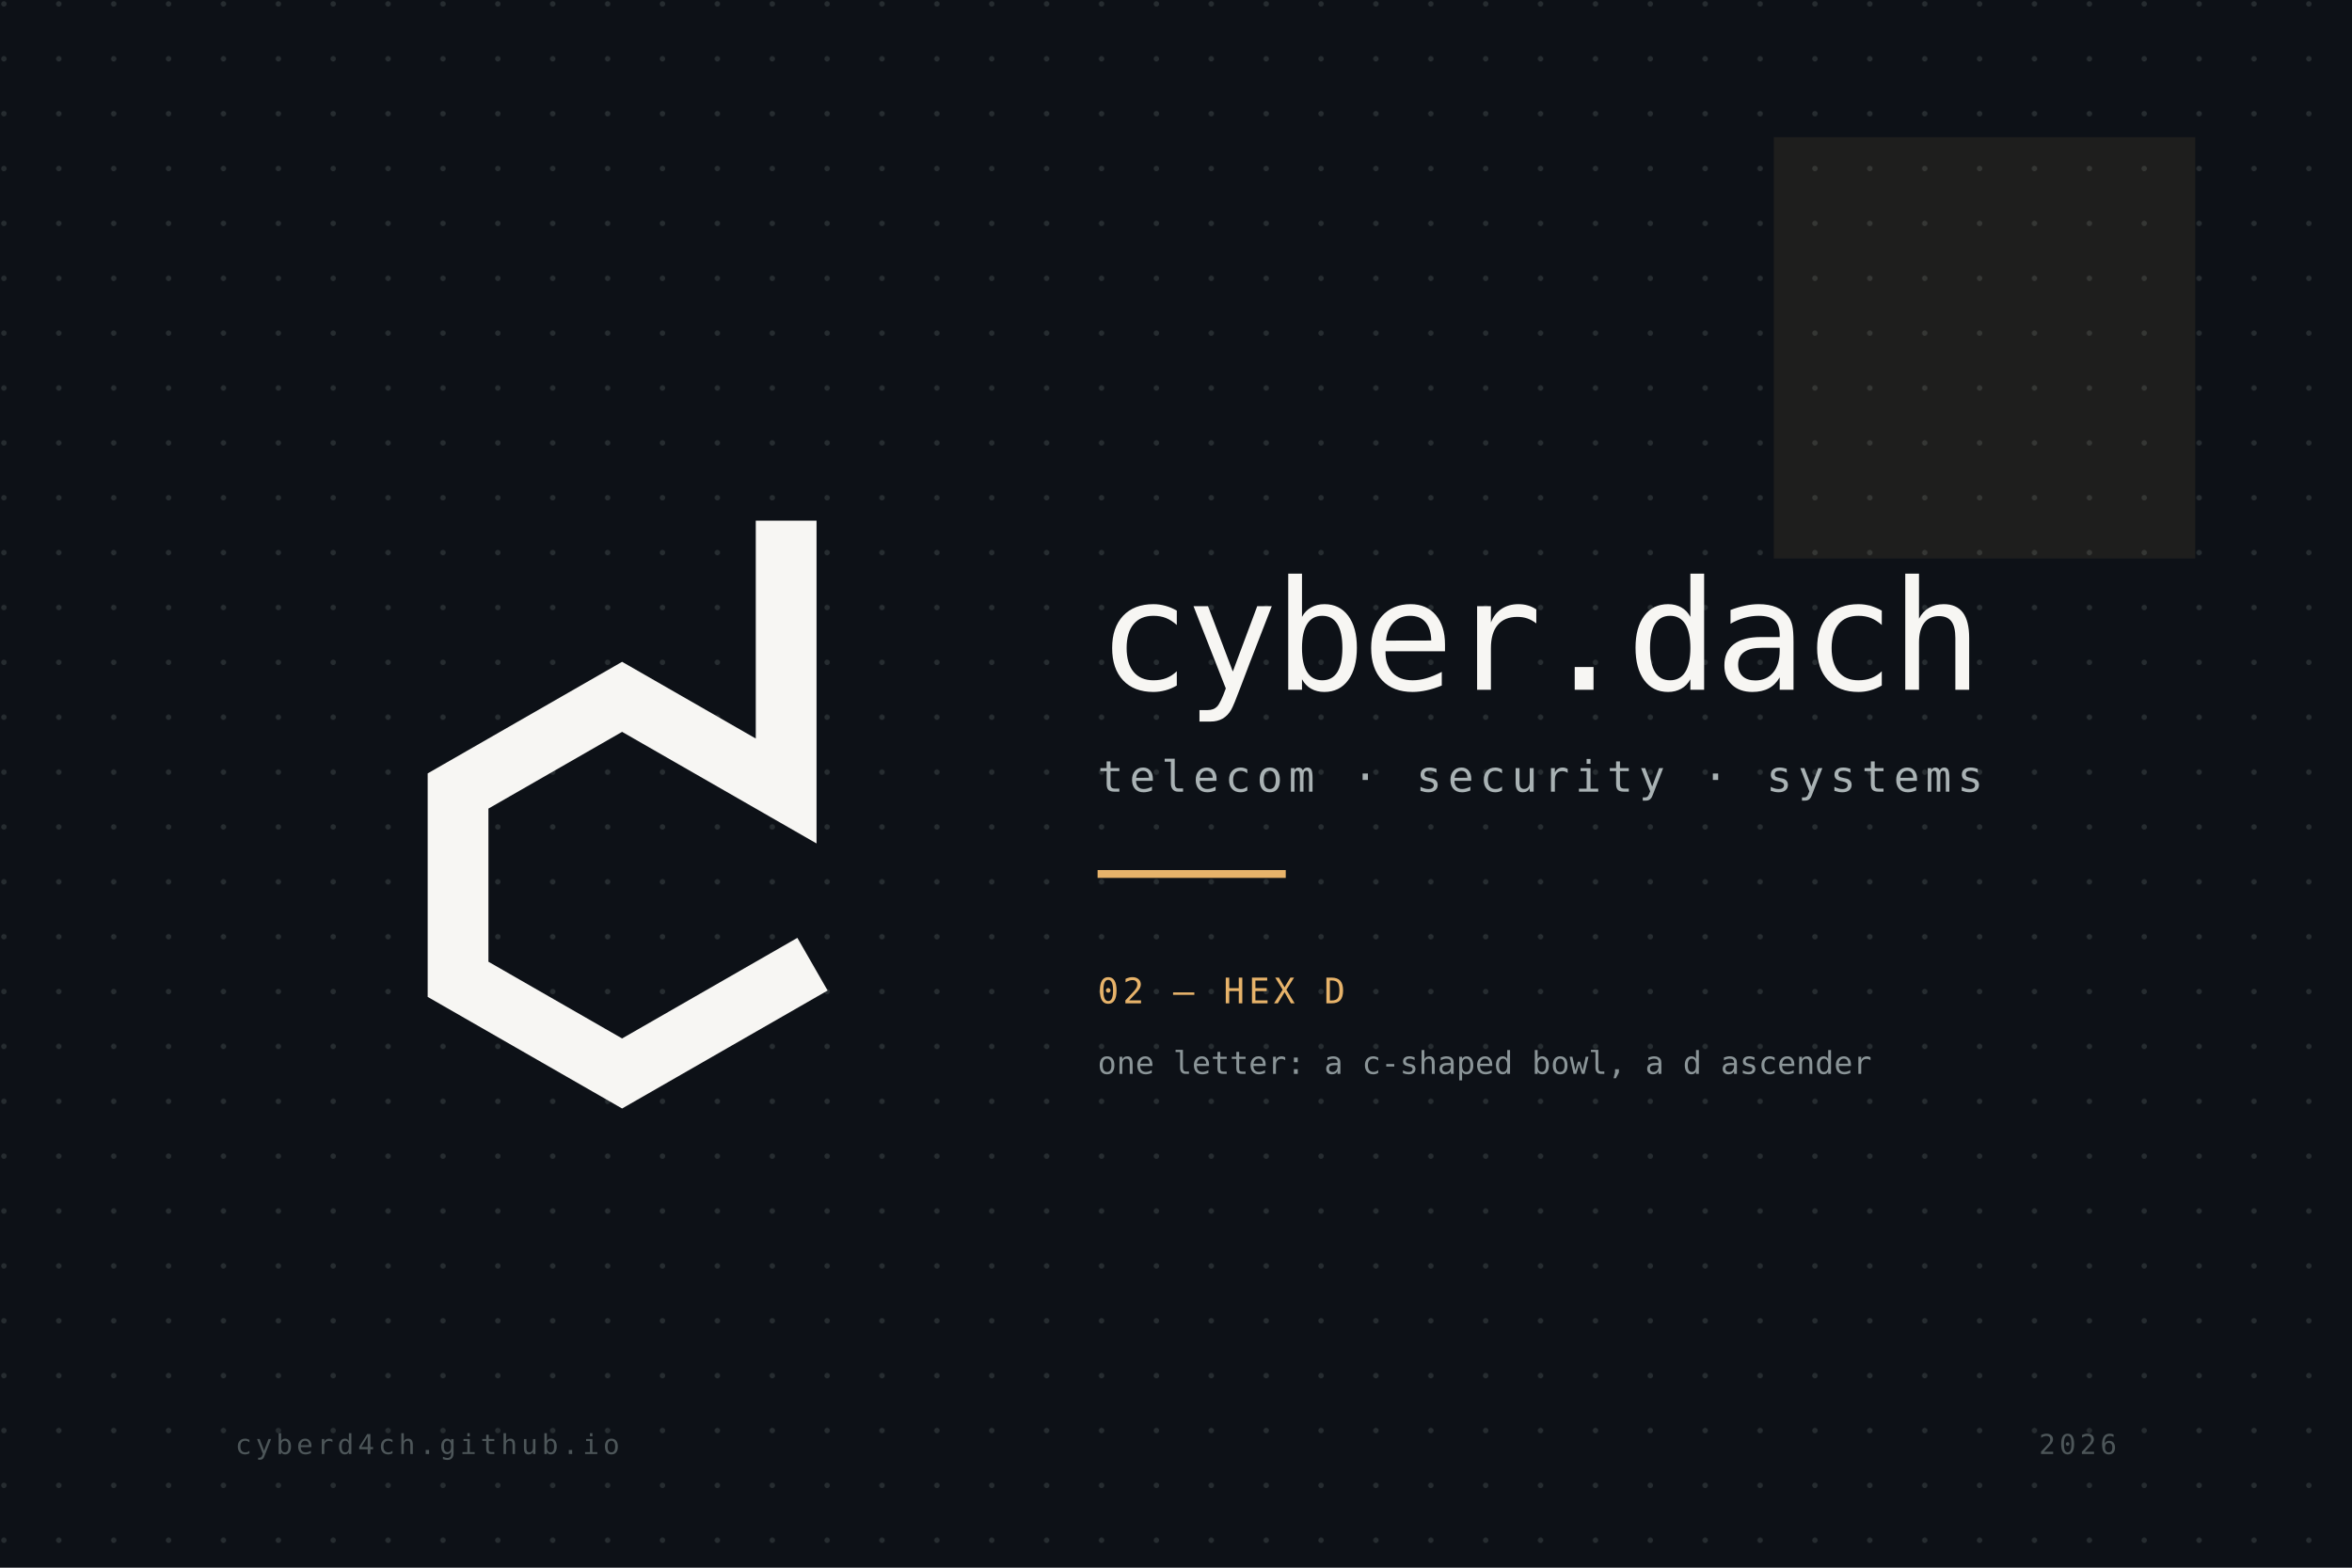
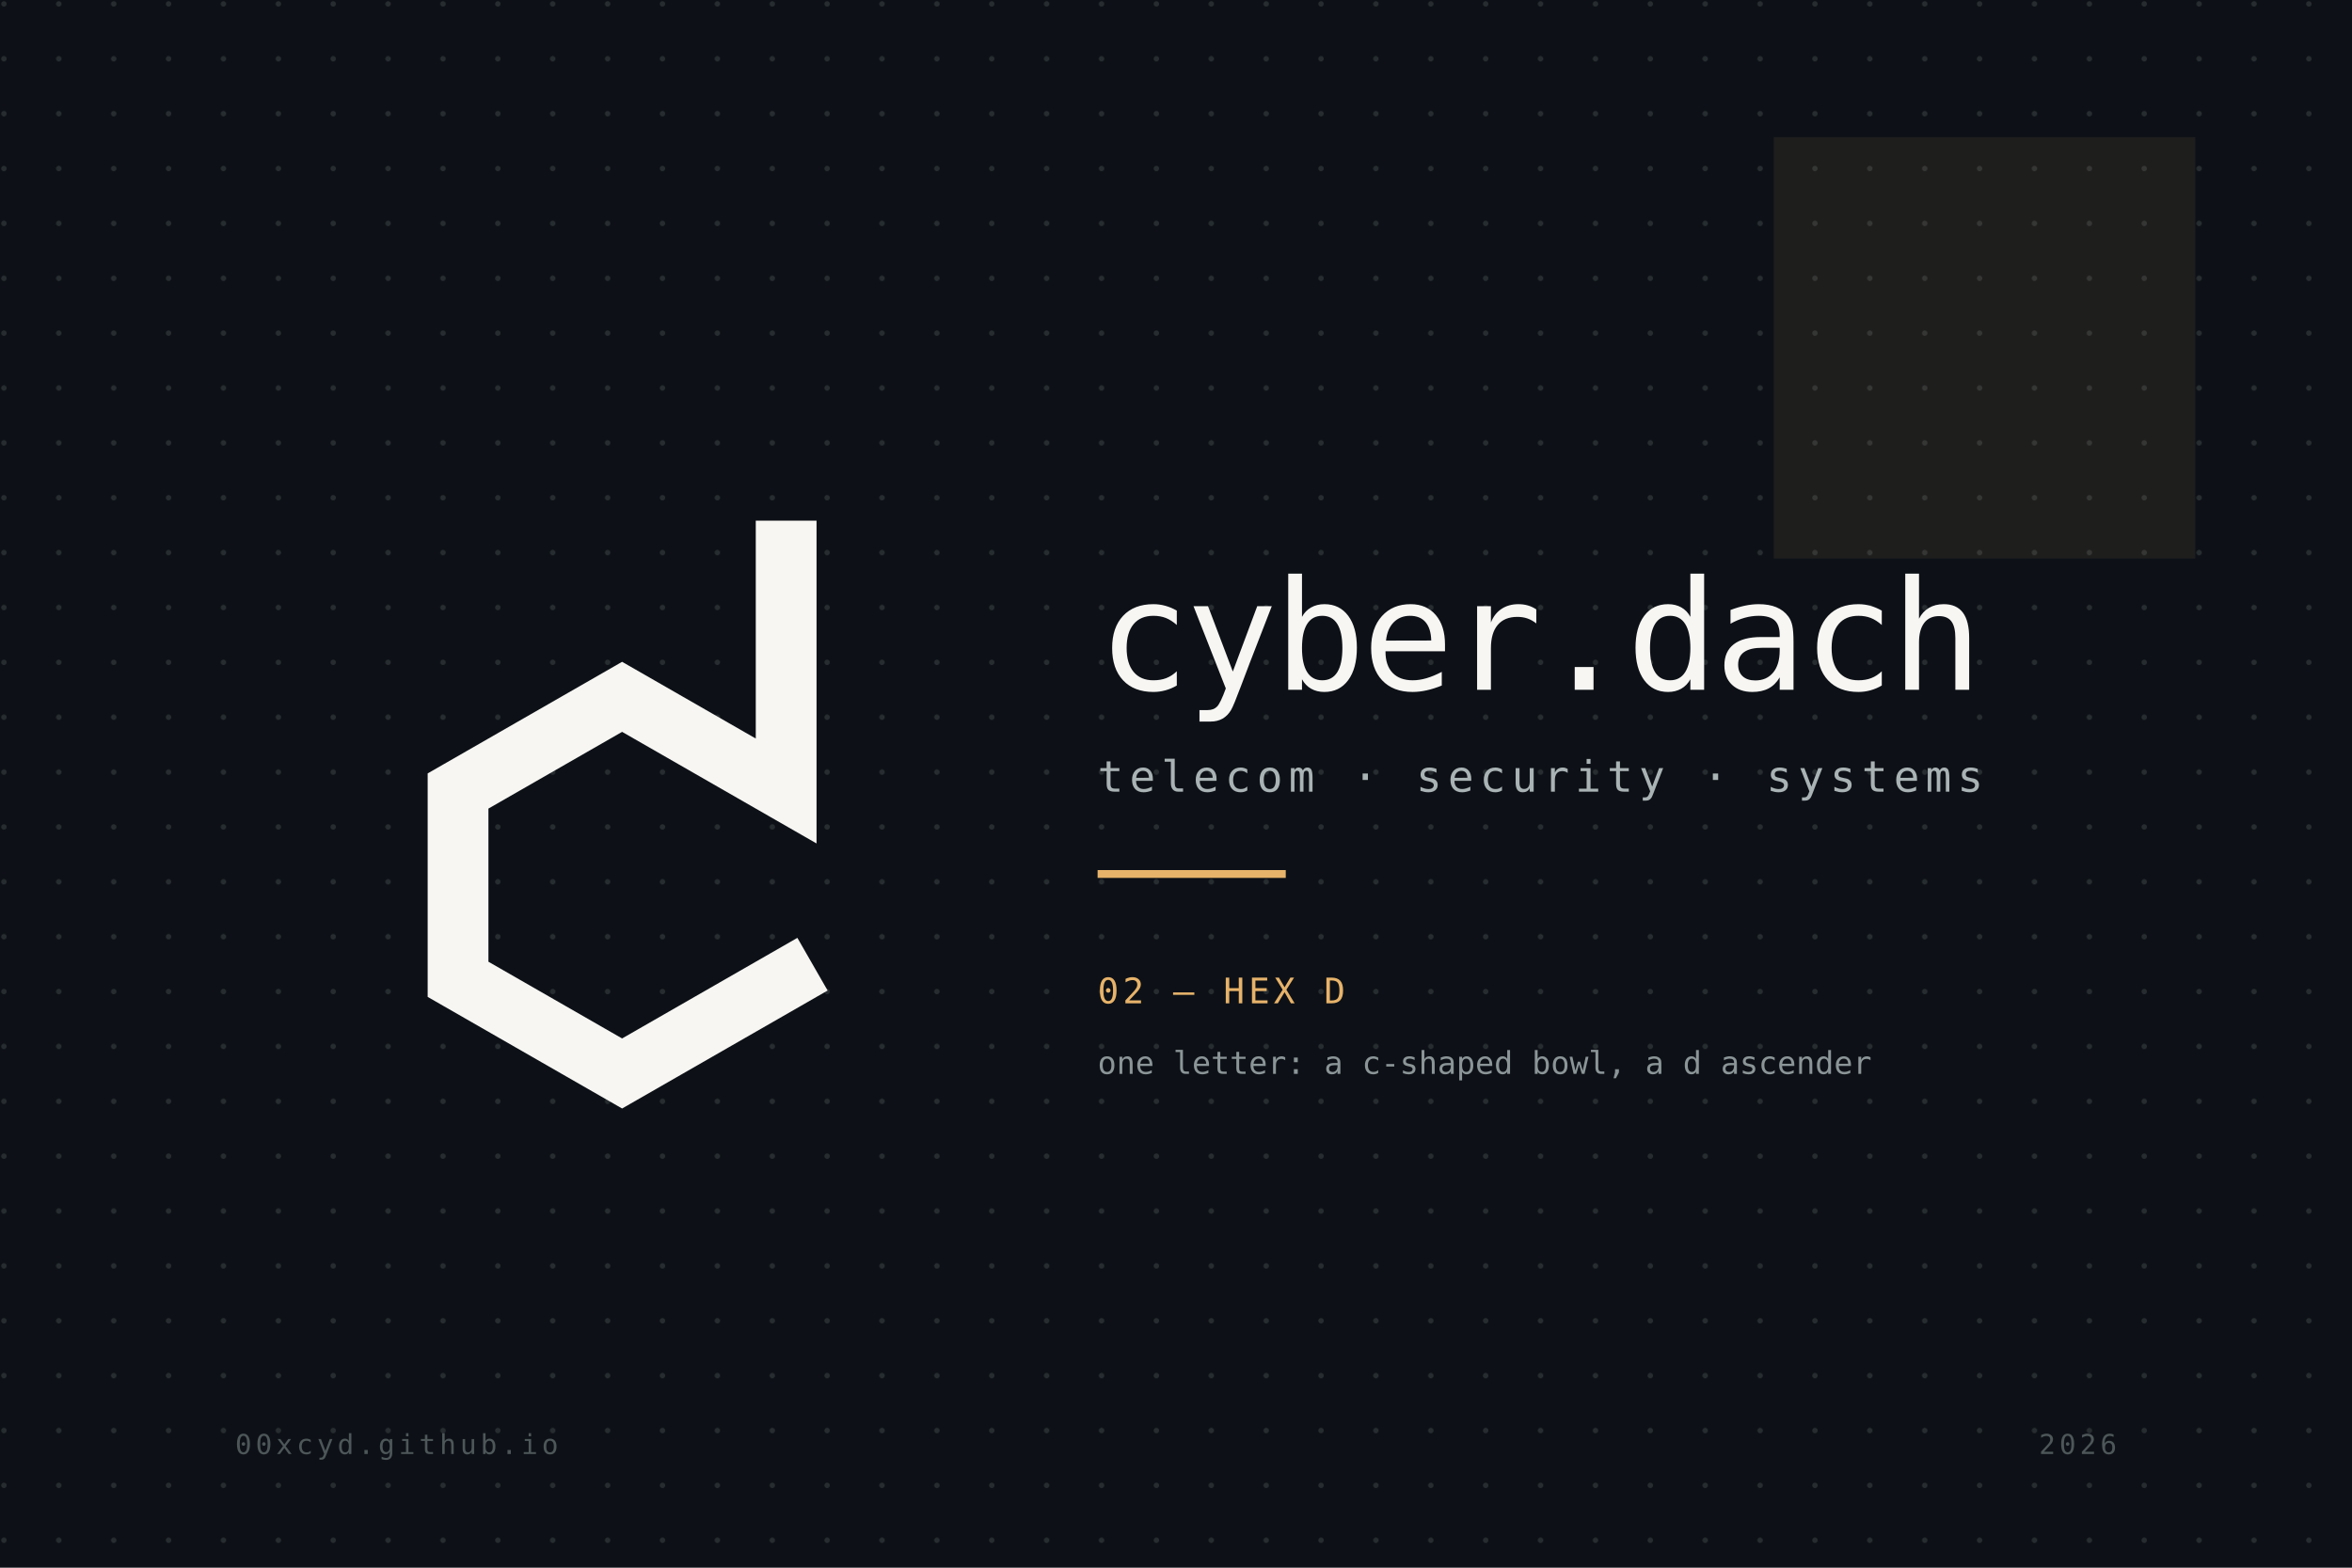
<svg xmlns="http://www.w3.org/2000/svg" viewBox="0 0 1200 800" role="img" aria-label="cyber.dach — hex d concept">
  <defs>
    <pattern id="dotsB" width="28" height="28" patternUnits="userSpaceOnUse">
      <circle cx="2" cy="2" r="1.4" fill="#262c30" />
    </pattern>
  </defs>
  <rect width="1200" height="800" fill="#0d1117" />
  <rect width="1200" height="800" fill="url(#dotsB)" />
  <rect x="905" y="70" width="215" height="215" fill="#e7b36a" opacity="0.08" />
  <g transform="translate(150,213) scale(1.55)" fill="none" stroke="#f7f6f3" stroke-width="20" stroke-linejoin="miter" stroke-linecap="square">
    <path d="M162 185 L108 216 L54 185 L54 123 L108 92 L162 123 V44" />
  </g>
  <text x="560" y="352" fill="#f7f6f3" font-family="'IBM Plex Mono', Menlo, monospace" font-size="78" letter-spacing="-2">cyber.dach</text>
  <text x="560" y="404" fill="#a9b2b4" font-family="'IBM Plex Mono', Menlo, monospace" font-size="22" letter-spacing="3">telecom · security · systems</text>
  <rect x="560" y="444" width="96" height="4" fill="#e7b36a" />
  <text x="560" y="512" fill="#e7b36a" font-family="'IBM Plex Mono', Menlo, monospace" font-size="18" letter-spacing="2">02 — HEX D</text>
  <text x="560" y="548" fill="#8b9598" font-family="'IBM Plex Mono', Menlo, monospace" font-size="16">one letter: a c-shaped bowl, a d ascender</text>
-   <text x="120" y="742" fill="#4d5659" font-family="'IBM Plex Mono', Menlo, monospace" font-size="14" letter-spacing="2">cyberd4ch.github.io</text>
+   <text x="120" y="742" fill="#4d5659" font-family="'IBM Plex Mono', Menlo, monospace" font-size="14" letter-spacing="2">00xcyd.github.io</text>
  <text x="1080" y="742" fill="#4d5659" font-family="'IBM Plex Mono', Menlo, monospace" font-size="14" letter-spacing="2" text-anchor="end">2026</text>
</svg>
